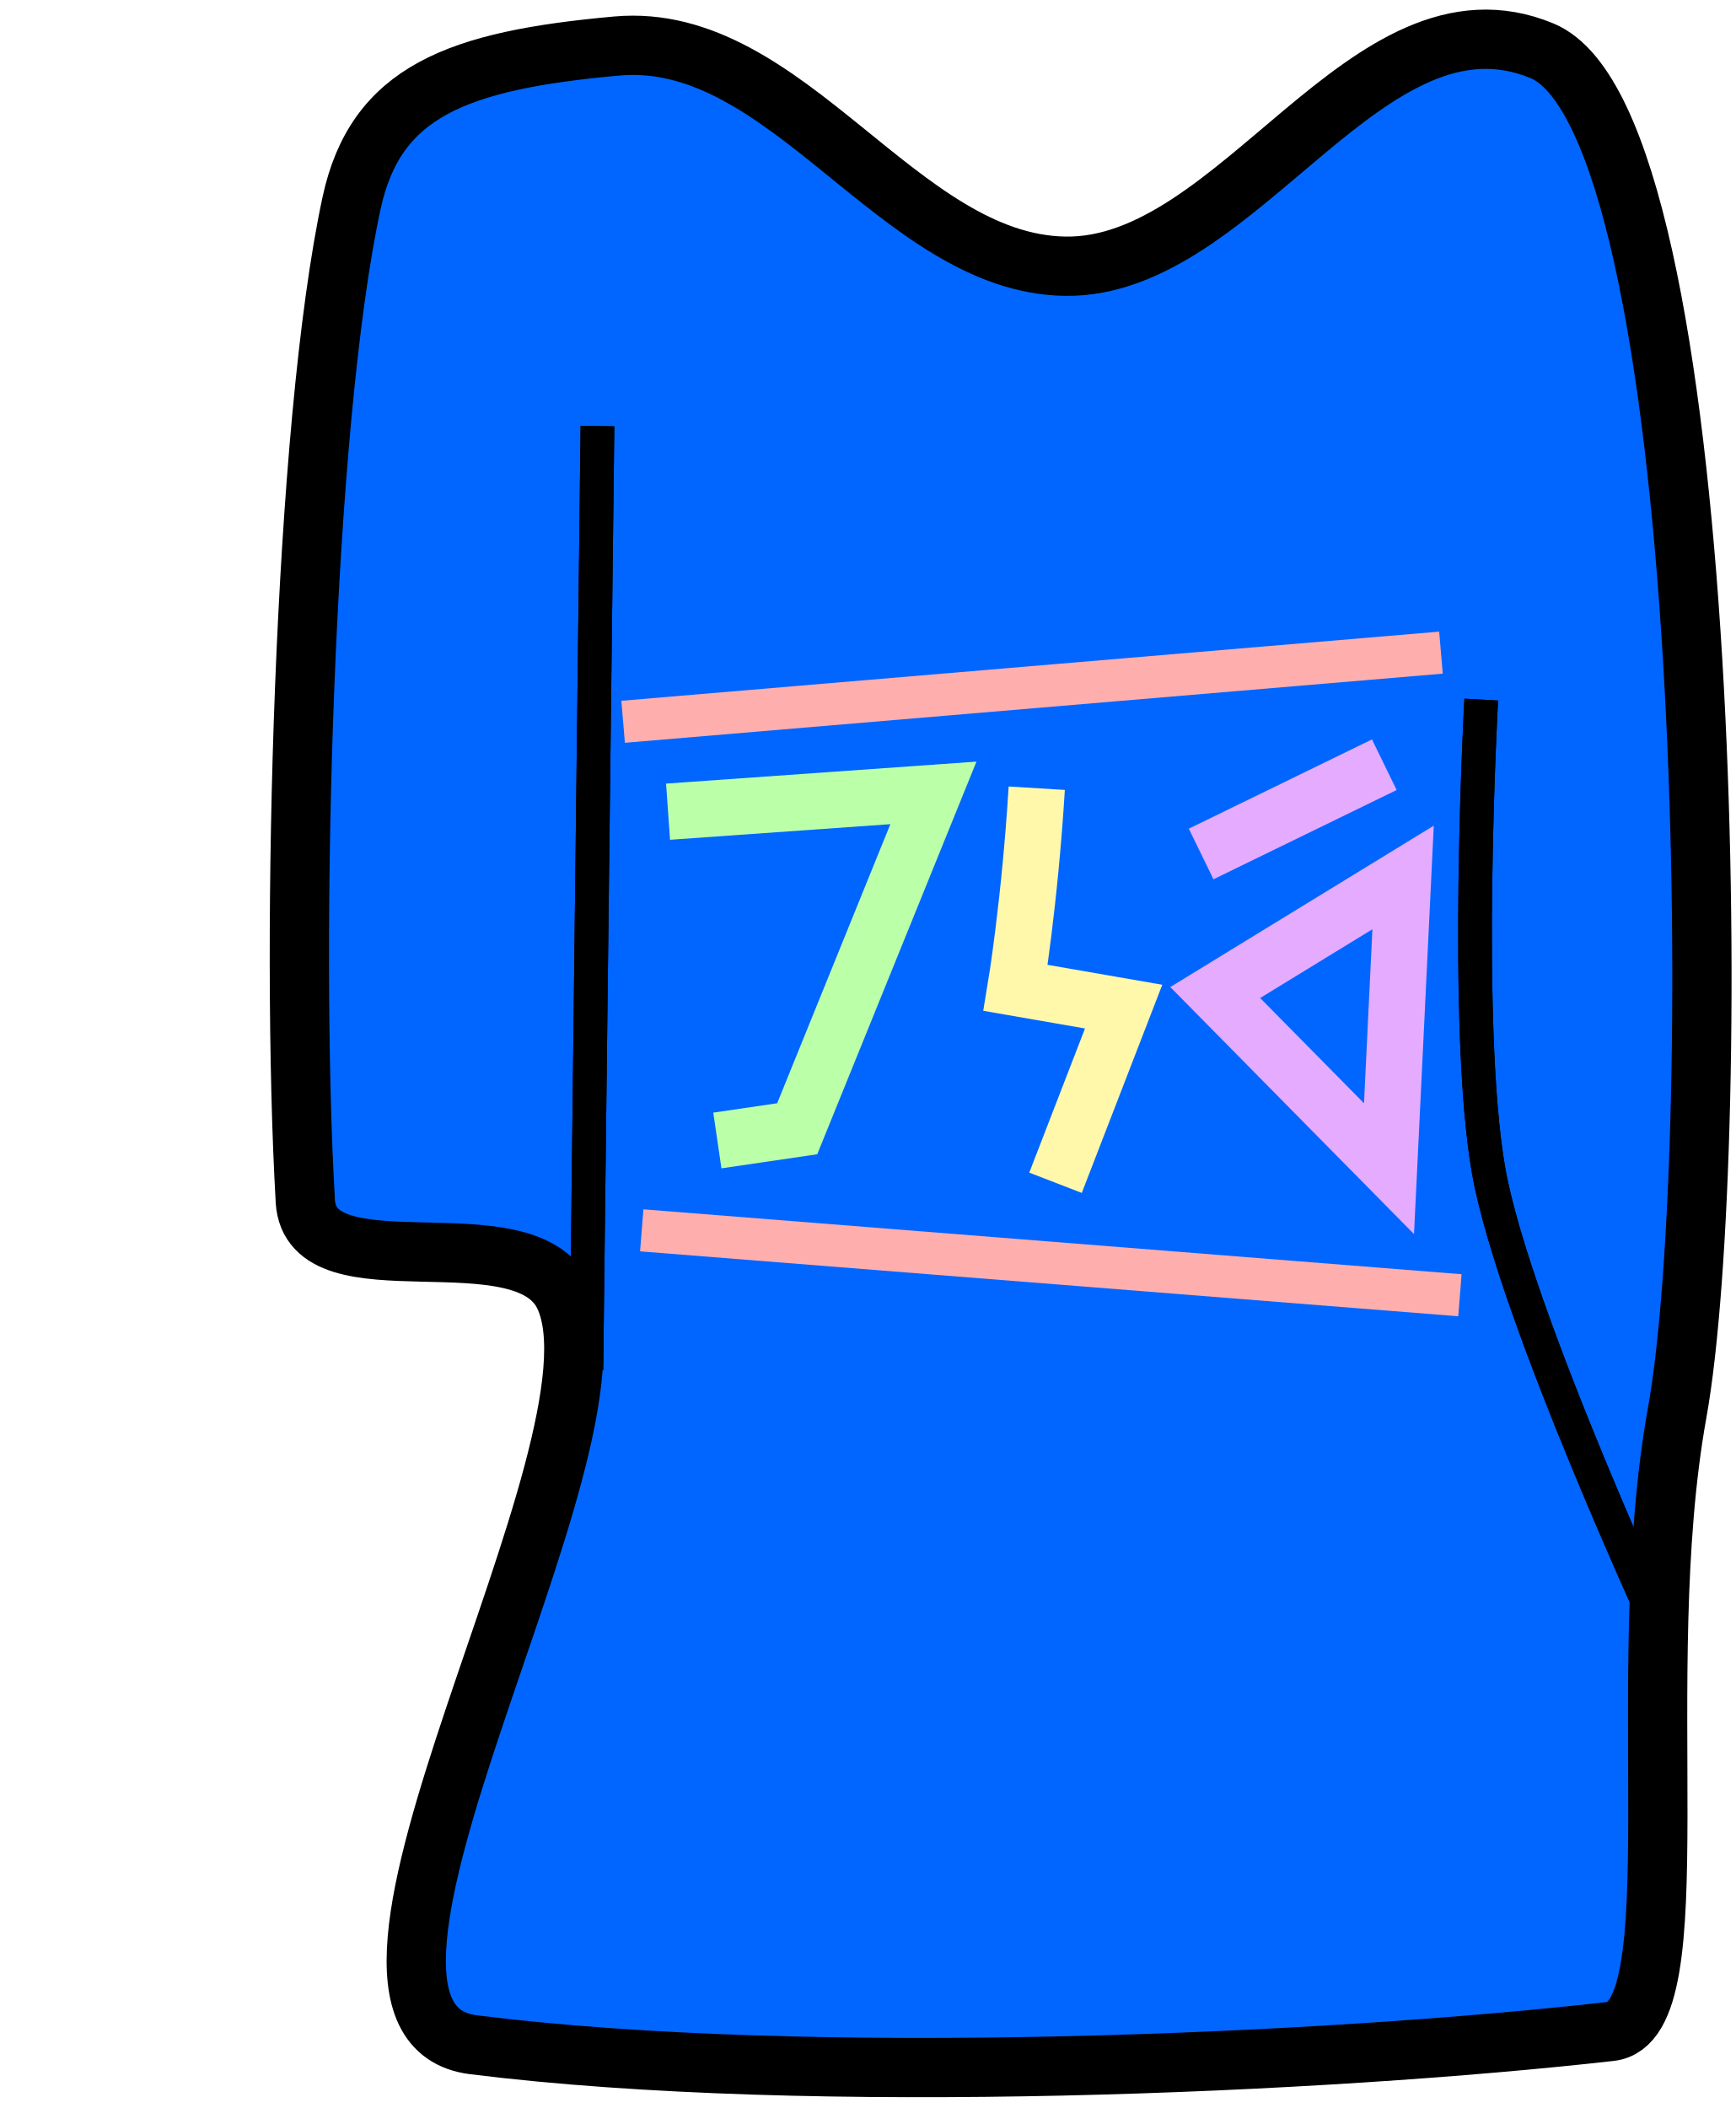
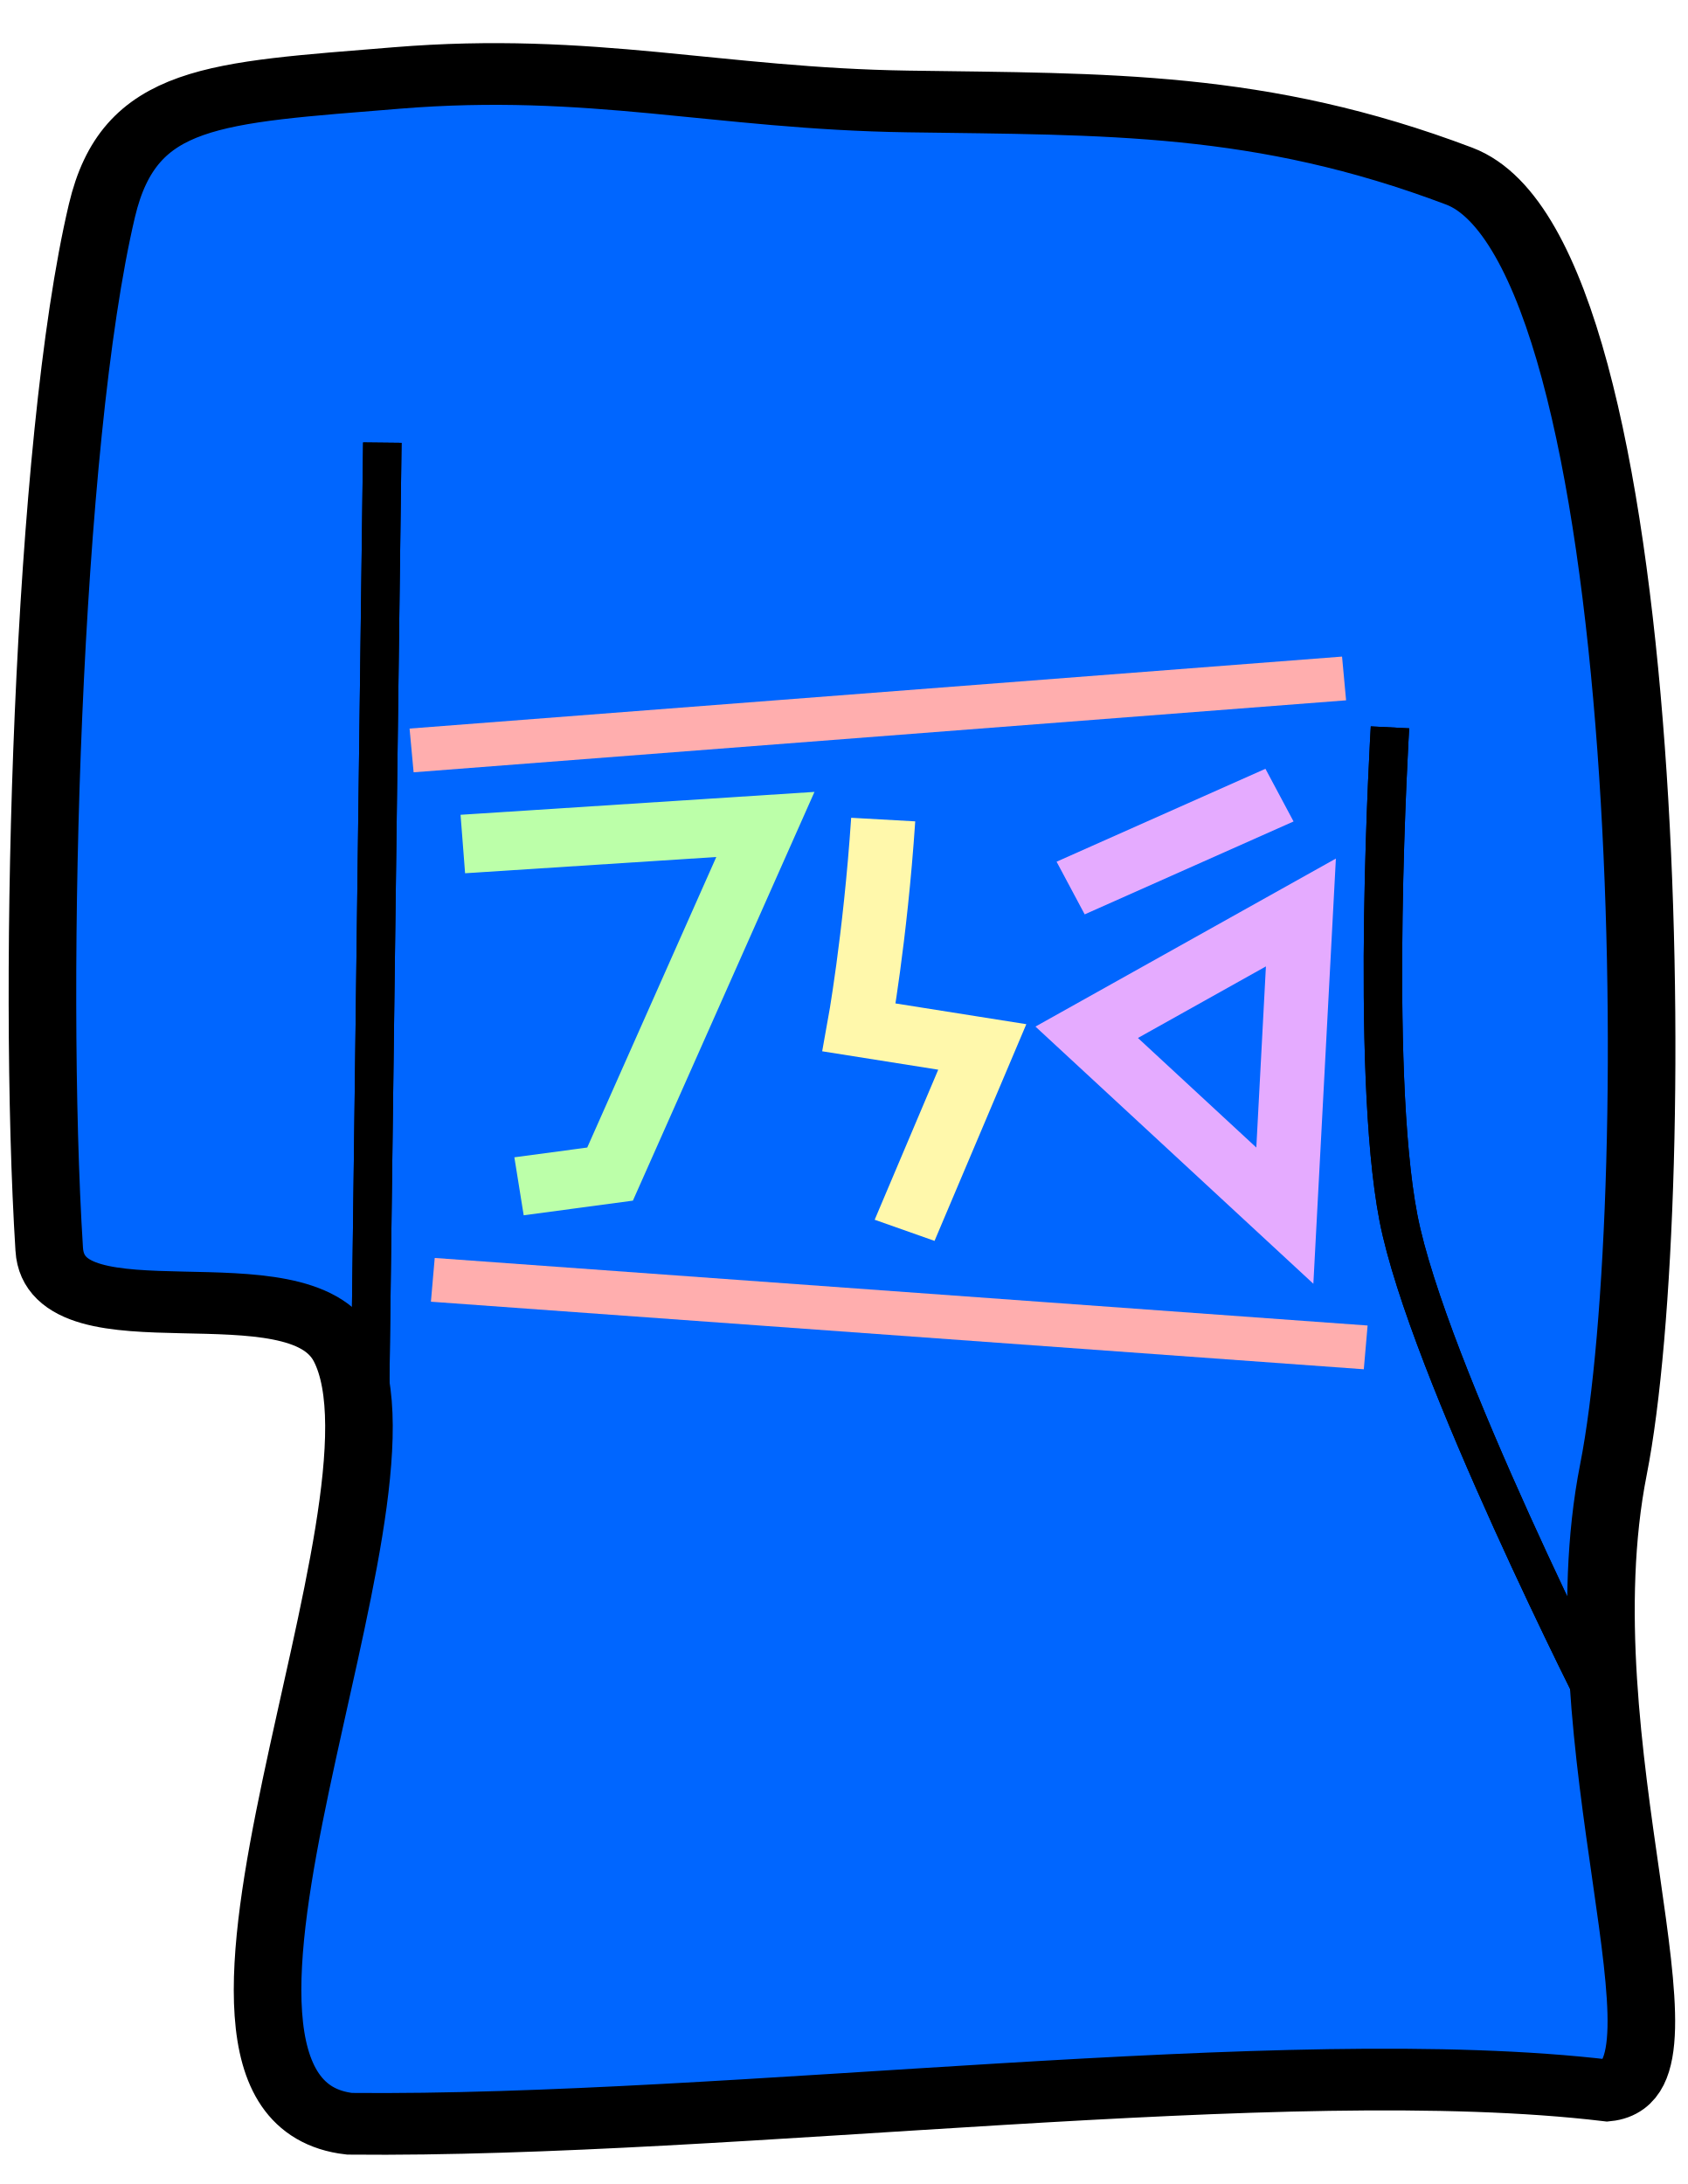
- <svg xmlns="http://www.w3.org/2000/svg" width="100%" height="100%" viewBox="0 0 70 85" version="1.1" xml:space="preserve" style="fill-rule:evenodd;clip-rule:evenodd;">
-   <g id="Re-ink" transform="matrix(1,0,0,1,-300.556,-39.5066)">
-     <path id="path827-1" d="M312.868,87.936C313.086,91.725 321.693,88.352 323.307,91.766C326.175,97.833 311.959,120.994 319.655,121.957C333.281,123.661 354.092,122.708 365.503,121.42C368.913,121.035 366.284,107.043 368.191,96.464C370.098,85.884 369.766,44.466 362.738,41.554C355.709,38.641 350.536,50.356 343.501,50.241C336.79,50.132 332.315,40.745 325.43,41.362C318.973,41.942 315.702,43.203 314.732,47.701C312.791,56.697 312.257,77.314 312.868,87.936Z" style="fill:rgb(0,102,255);fill-rule:nonzero;stroke:black;stroke-width:2.39px;" />
-     <path id="path829-0" d="M324.201,94.752L324.649,56.689" style="fill:none;fill-rule:nonzero;stroke:black;stroke-width:1.36px;" />
-     <path id="path833-5" d="M360.288,67.717C360.288,67.717 359.561,80.902 360.586,86.711C361.611,92.519 367.836,105.913 367.836,105.913" style="fill:none;fill-rule:nonzero;stroke:black;stroke-width:1.36px;" />
-     <path id="path820" d="M325.684,68.611L358.664,65.823" style="fill:none;fill-rule:nonzero;stroke:rgb(255,174,174);stroke-width:1.7px;" />
-     <path id="path867" d="M327.496,72.236L338.197,71.478L332.704,85.021L329.484,85.494" style="fill:none;fill-rule:nonzero;stroke:rgb(188,255,169);stroke-width:2.27px;" />
-     <path id="path869" d="M342.364,71.289C342.08,75.929 341.511,79.339 341.511,79.339L345.868,80.096L343.121,87.199" style="fill:none;fill-rule:nonzero;stroke:rgb(255,248,171);stroke-width:2.27px;" />
-     <path id="path871" d="M349.561,79.528L357.137,74.888L356.569,86.631L349.561,79.528Z" style="fill:none;fill-rule:nonzero;stroke:rgb(229,171,255);stroke-width:2.27px;" />
-     <path id="path873" d="M348.993,73.941L356.38,70.342" style="fill:none;fill-rule:nonzero;stroke:rgb(229,171,255);stroke-width:2.27px;" />
-     <path id="path820-4" d="M326.435,89.117L359.429,91.734" style="fill:none;fill-rule:nonzero;stroke:rgb(255,174,174);stroke-width:1.7px;" />
-     <path id="path829" d="M324.201,94.752L324.649,56.689" style="fill:none;fill-rule:nonzero;stroke:black;stroke-width:1.36px;" />
-     <path id="path833" d="M360.288,67.717C360.288,67.717 359.561,80.902 360.586,86.711C361.611,92.519 367.836,105.913 367.836,105.913" style="fill:none;fill-rule:nonzero;stroke:black;stroke-width:1.36px;" />
+ <svg xmlns="http://www.w3.org/2000/svg" width="85" height="110" viewBox="0 0 85 110" version="1.1" xml:space="preserve" style="clip-rule:evenodd;fill-rule:evenodd" id="svg1">
+   <defs id="defs1" />
+   <g id="Re-ink" transform="matrix(1.423896,0,0,1.300291,-443.0125,-51.41771)">
+     <g id="g1">
+       <path id="path827-1" d="m 312.868,87.936 c 0.218,3.789 8.825,0.416 10.439,3.83 2.868,6.067 -7.512,29.078 0.184,30.041 13.626,0.146 33.069,-2.779 44.48,-1.289 3.41,-0.385 -1.687,-13.475 0.22,-24.054 1.907,-10.58 1.575,-47.186 -5.453,-50.098 -7.029,-2.913 -12.477,-2.778 -19.512,-2.893 -6.711,-0.109 -11.186,-1.526 -18.071,-0.909 -6.457,0.58 -9.453,0.638 -10.423,5.136 -1.941,8.996 -2.475,29.613 -1.864,40.235 z" style="fill:#0066ff;fill-rule:nonzero;stroke:#000000;stroke-width:2.39px" />
+       <path id="path829" d="m 324.201,94.752 0.448,-38.063" style="fill:none;fill-rule:nonzero;stroke:#000000;stroke-width:1.36px" />
+       <path id="path833" d="m 360.288,67.717 c 0,0 -0.727,13.185 0.298,18.994 1.025,5.808 7.25,19.202 7.25,19.202" style="fill:none;fill-rule:nonzero;stroke:#000000;stroke-width:1.36px" />
+     </g>
+     <path id="path829-0" d="m 324.201,94.752 0.448,-38.063" style="fill:none;fill-rule:nonzero;stroke:#000000;stroke-width:1.36px" />
+     <path id="path833-5" d="m 360.288,67.717 c 0,0 -0.727,13.185 0.298,18.994 1.025,5.808 7.25,19.202 7.25,19.202" style="fill:none;fill-rule:nonzero;stroke:#000000;stroke-width:1.36px" />
+     <path id="path820" d="m 325.684,68.611 32.98,-2.788" style="fill:none;fill-rule:nonzero;stroke:#ffaeae;stroke-width:1.7px" />
+     <path id="path867" d="m 327.496,72.236 10.701,-0.758 -5.493,13.543 -3.22,0.473" style="fill:none;fill-rule:nonzero;stroke:#bcffa9;stroke-width:2.27px" />
+     <path id="path869" d="m 342.364,71.289 c -0.284,4.64 -0.853,8.05 -0.853,8.05 l 4.357,0.757 -2.747,7.103" style="fill:none;fill-rule:nonzero;stroke:#fff8ab;stroke-width:2.27px" />
+     <path id="path871" d="m 349.561,79.528 7.576,-4.64 -0.568,11.743 z" style="fill:none;fill-rule:nonzero;stroke:#e5abff;stroke-width:2.27px" />
+     <path id="path873" d="m 348.993,73.941 7.387,-3.599" style="fill:none;fill-rule:nonzero;stroke:#e5abff;stroke-width:2.27px" />
+     <path id="path820-4" d="m 326.435,89.117 32.994,2.617" style="fill:none;fill-rule:nonzero;stroke:#ffaeae;stroke-width:1.7px" />
  </g>
</svg>
